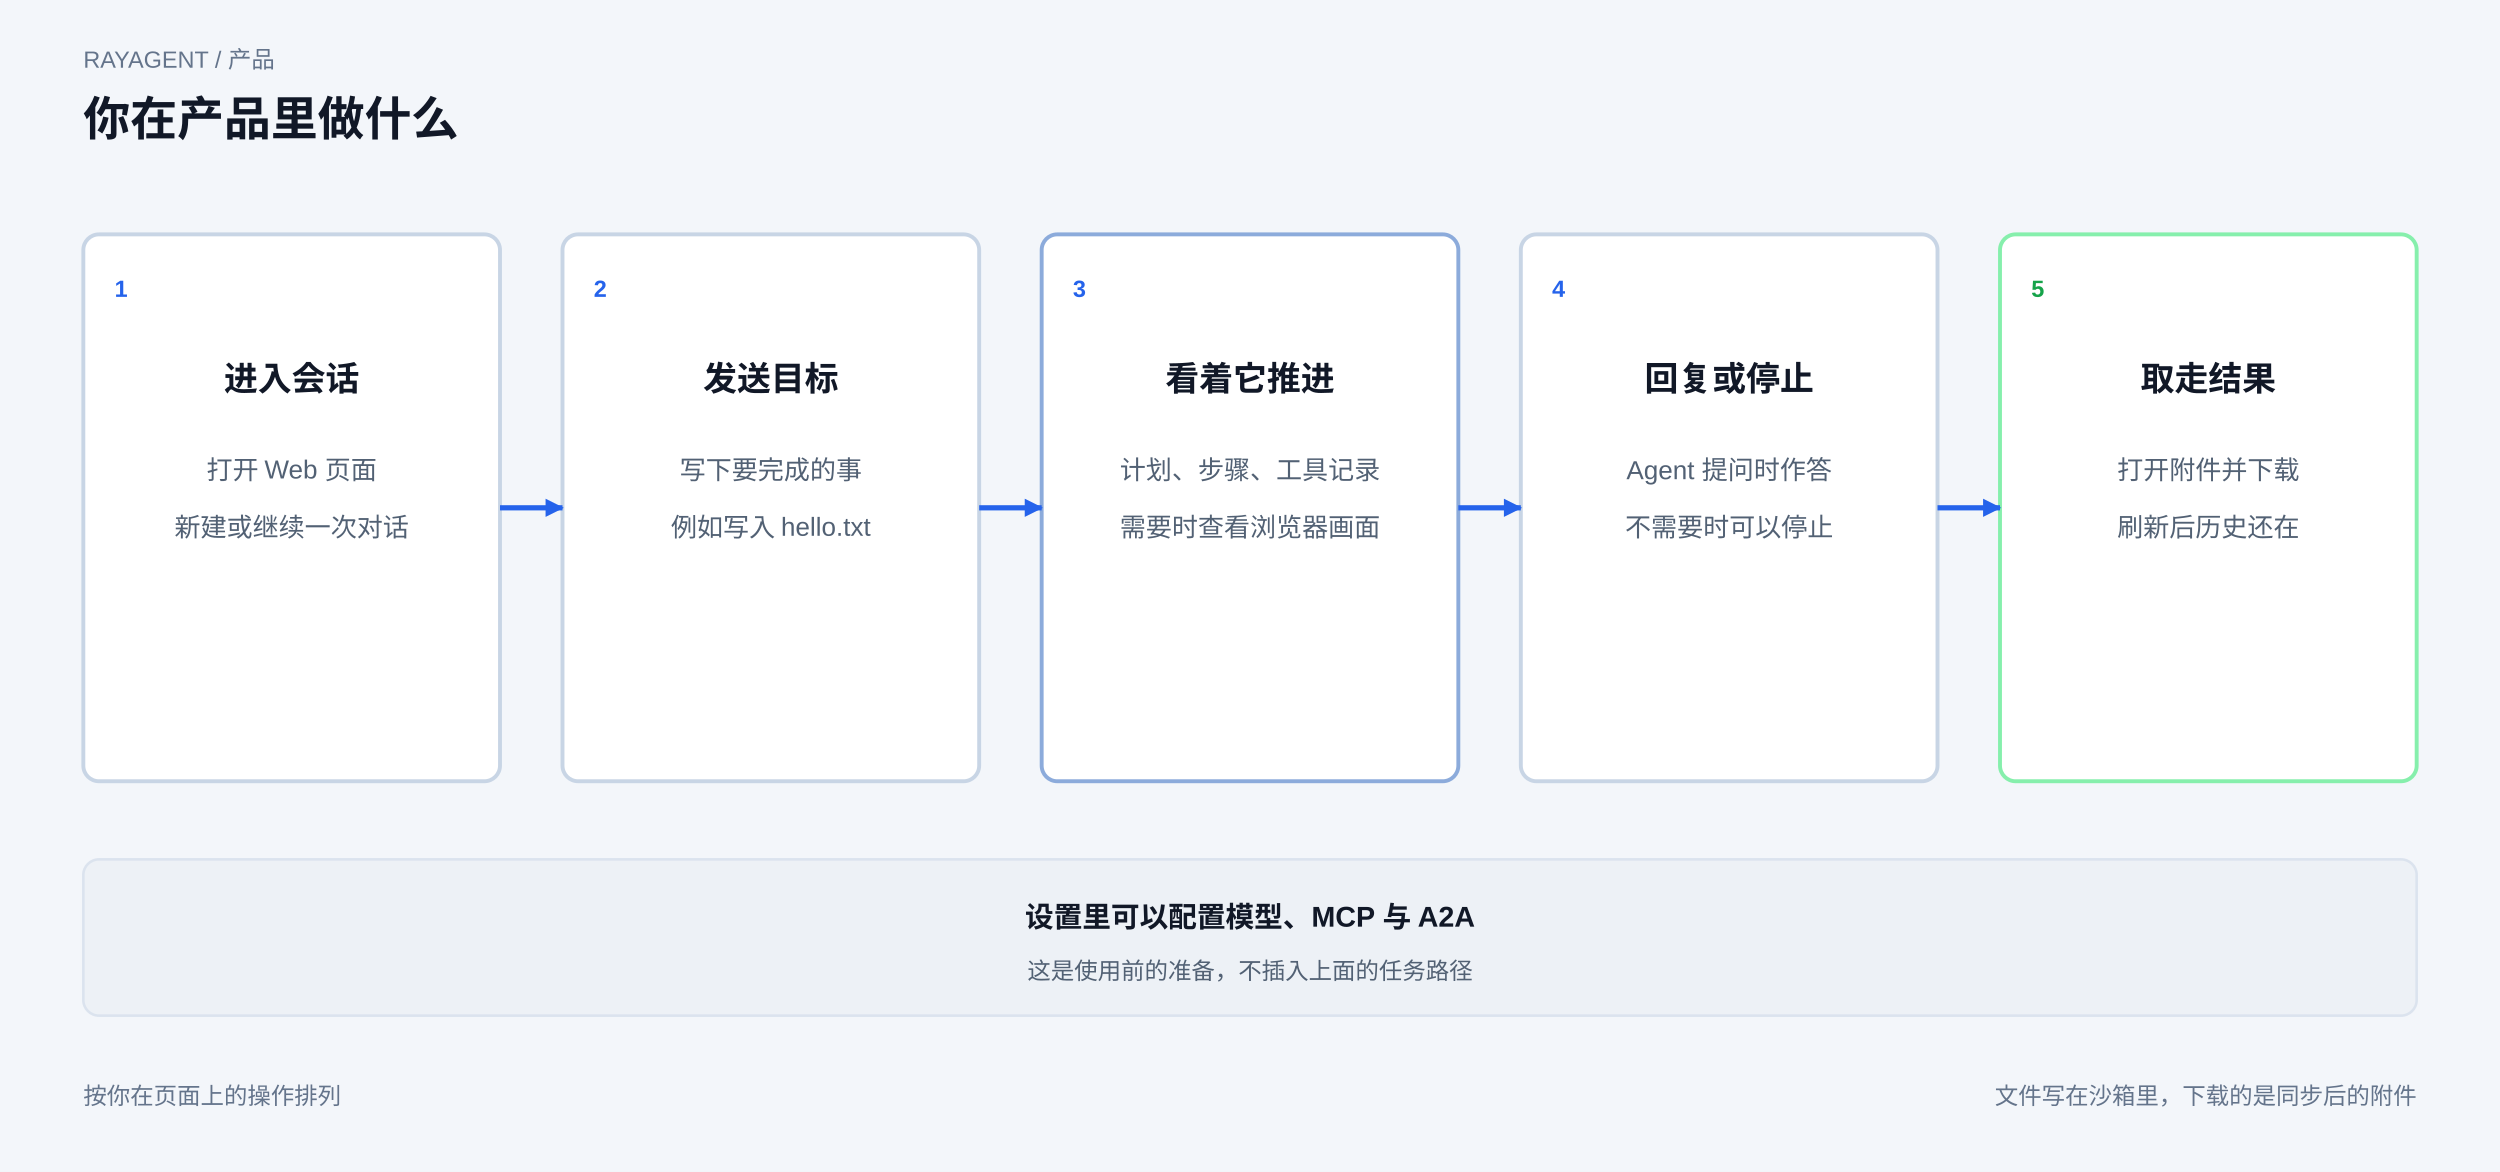
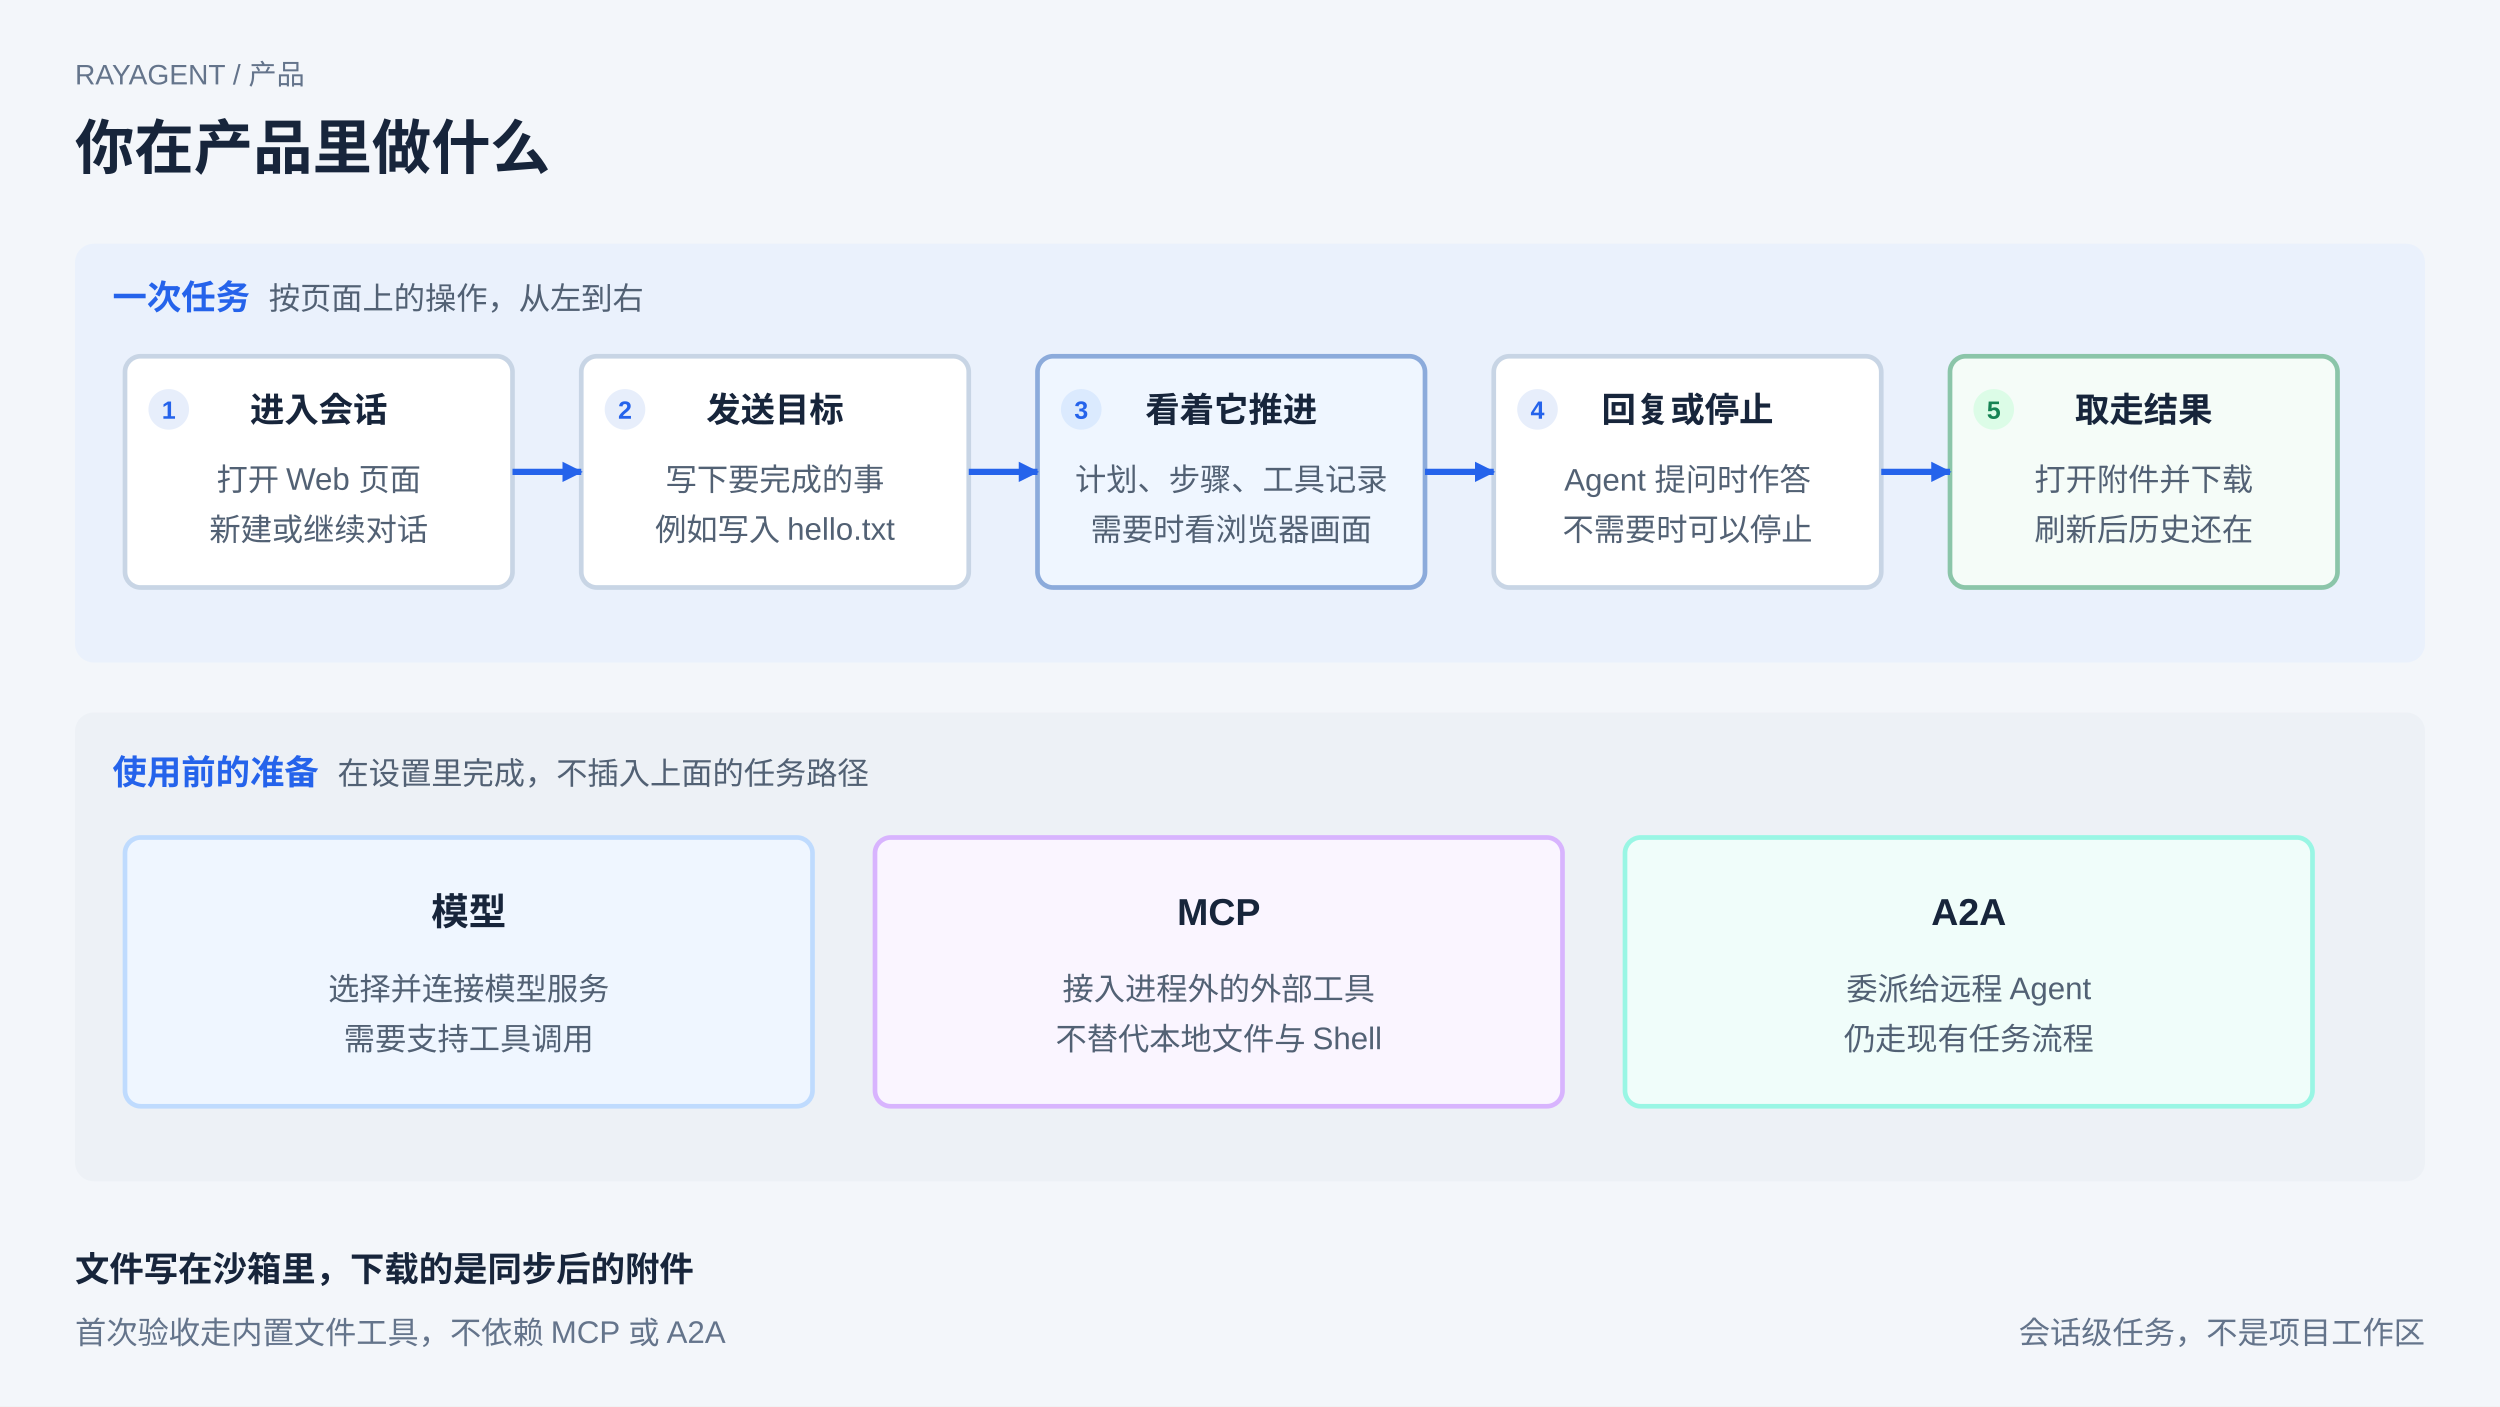
- <svg xmlns="http://www.w3.org/2000/svg" width="1920" height="900" viewBox="0 0 1920 900" role="img" aria-labelledby="title desc">
+ <svg xmlns="http://www.w3.org/2000/svg" width="1600" height="900" viewBox="0 0 1600 900" role="img" aria-labelledby="title desc">
  <style>text{font-family:"Helvetica Neue",Arial,"PingFang SC","Microsoft YaHei",sans-serif}</style>
  <defs>
-     <marker id="blue" markerUnits="userSpaceOnUse" markerWidth="14" markerHeight="14" refX="13" refY="7" orient="auto">
-       <path d="M0 0 L14 7 L0 14 Z" fill="#2563eb" />
+     <marker id="blue" markerUnits="userSpaceOnUse" markerWidth="13" markerHeight="13" refX="12" refY="6.5" orient="auto">
+       <path d="M0 0 L13 6.5 L0 13 Z" fill="#2563eb" />
    </marker>
  </defs>
-   <rect data-graph-role="background" width="1920" height="900" fill="#f3f6fa" />
-   <text x="64" y="52" font-size="18" fill="#64748b" font-weight="400" text-anchor="start">RAYAGENT / 产品</text>
-   <text x="64" y="104" font-size="36" fill="#111827" font-weight="600" text-anchor="start">你在产品里做什么</text>
-   <rect id="step1" data-graph-role="node" x="64" y="180" width="320" height="420" rx="12" fill="#ffffff" stroke="#c8d5e5" stroke-width="3" />
-   <text x="88" y="228" font-size="18" fill="#2563eb" font-weight="600" text-anchor="start">1</text>
-   <text x="224" y="300" font-size="26" fill="#111827" font-weight="600" text-anchor="middle">进入会话</text>
-   <text x="224" y="368" font-size="20" fill="#526174" font-weight="400" text-anchor="middle">打开 Web 页面</text>
-   <text x="224" y="412" font-size="20" fill="#526174" font-weight="400" text-anchor="middle">新建或继续一次对话</text>
-   <rect id="step2" data-graph-role="node" x="432" y="180" width="320" height="420" rx="12" fill="#ffffff" stroke="#c8d5e5" stroke-width="3" />
-   <text x="456" y="228" font-size="18" fill="#2563eb" font-weight="600" text-anchor="start">2</text>
-   <text x="592" y="300" font-size="26" fill="#111827" font-weight="600" text-anchor="middle">发送目标</text>
-   <text x="592" y="368" font-size="20" fill="#526174" font-weight="400" text-anchor="middle">写下要完成的事</text>
-   <text x="592" y="412" font-size="20" fill="#526174" font-weight="400" text-anchor="middle">例如写入 hello.txt</text>
-   <rect id="step3" data-graph-role="node" x="800" y="180" width="320" height="420" rx="12" fill="#ffffff" stroke="#8cabdb" stroke-width="3" />
-   <text x="824" y="228" font-size="18" fill="#2563eb" font-weight="600" text-anchor="start">3</text>
-   <text x="960" y="300" font-size="26" fill="#111827" font-weight="600" text-anchor="middle">看着它推进</text>
-   <text x="960" y="368" font-size="20" fill="#526174" font-weight="400" text-anchor="middle">计划、步骤、工具记录</text>
-   <text x="960" y="412" font-size="20" fill="#526174" font-weight="400" text-anchor="middle">需要时查看浏览器画面</text>
-   <rect id="step4" data-graph-role="node" x="1168" y="180" width="320" height="420" rx="12" fill="#ffffff" stroke="#c8d5e5" stroke-width="3" />
-   <text x="1192" y="228" font-size="18" fill="#2563eb" font-weight="600" text-anchor="start">4</text>
-   <text x="1328" y="300" font-size="26" fill="#111827" font-weight="600" text-anchor="middle">回复或停止</text>
-   <text x="1328" y="368" font-size="20" fill="#526174" font-weight="400" text-anchor="middle">Agent 提问时作答</text>
-   <text x="1328" y="412" font-size="20" fill="#526174" font-weight="400" text-anchor="middle">不需要时可以停止</text>
-   <rect id="step5" data-graph-role="node" x="1536" y="180" width="320" height="420" rx="12" fill="#ffffff" stroke="#86efac" stroke-width="3" />
-   <text x="1560" y="228" font-size="18" fill="#16a34a" font-weight="600" text-anchor="start">5</text>
-   <text x="1696" y="300" font-size="26" fill="#111827" font-weight="600" text-anchor="middle">取走结果</text>
-   <text x="1696" y="368" font-size="20" fill="#526174" font-weight="400" text-anchor="middle">打开附件并下载</text>
-   <text x="1696" y="412" font-size="20" fill="#526174" font-weight="400" text-anchor="middle">刷新后历史还在</text>
-   <path data-graph-role="edge" id="e12" d="M384 390 H432" fill="none" stroke="#2563eb" stroke-width="4" marker-end="url(#blue)" />
-   <path data-graph-role="edge" id="e23" d="M752 390 H800" fill="none" stroke="#2563eb" stroke-width="4" marker-end="url(#blue)" />
-   <path data-graph-role="edge" id="e34" d="M1120 390 H1168" fill="none" stroke="#2563eb" stroke-width="4" marker-end="url(#blue)" />
-   <path data-graph-role="edge" id="e45" d="M1488 390 H1536" fill="none" stroke="#2563eb" stroke-width="4" marker-end="url(#blue)" />
-   <rect data-graph-role="node" x="64" y="660" width="1792" height="120" rx="12" fill="#edf1f6" stroke="#dbe3ee" stroke-width="2" />
-   <text x="960" y="712" font-size="22" fill="#111827" font-weight="600" text-anchor="middle">设置里可以配置模型、MCP 与 A2A</text>
-   <text x="960" y="752" font-size="18" fill="#526174" font-weight="400" text-anchor="middle">这是使用前的准备，不插入上面的任务路径</text>
-   <text x="64" y="848" font-size="18" fill="#64748b" font-weight="400" text-anchor="start">按你在页面上的操作排列</text>
-   <text x="1856" y="848" font-size="18" fill="#64748b" font-weight="400" text-anchor="end">文件写在沙箱里，下载的是同步后的附件</text>
+   <rect data-graph-role="background" width="1600" height="900" fill="#f3f6fa" />
+   <text x="48" y="54" font-size="18" fill="#64748b" font-weight="400" text-anchor="start">RAYAGENT / 产品</text>
+   <text x="48" y="108" font-size="38" fill="#17253b" font-weight="600" text-anchor="start">你在产品里做什么</text>
+   <rect data-graph-role="container" x="48" y="156" width="1504" height="268" rx="12" fill="#eaf1fc" />
+   <text x="72" y="198" font-size="22" fill="#2563eb" font-weight="600" text-anchor="start">一次任务</text>
+   <text x="172" y="198" font-size="20" fill="#526174" font-weight="400" text-anchor="start">按页面上的操作，从左到右</text>
+   <rect id="p1" data-graph-role="node" x="80" y="228" width="248" height="148" rx="10" fill="#ffffff" stroke="#c8d5e5" stroke-width="3" />
+   <circle cx="108" cy="262" r="13" fill="#e7eefb" />
+   <text x="108" y="268" font-size="16" fill="#2563eb" font-weight="600" text-anchor="middle">1</text>
+   <text x="204" y="270" font-size="22" fill="#17253b" font-weight="600" text-anchor="middle">进入会话</text>
+   <text x="204" y="314" font-size="20" fill="#526174" font-weight="400" text-anchor="middle">打开 Web 页面</text>
+   <text x="204" y="346" font-size="20" fill="#526174" font-weight="400" text-anchor="middle">新建或继续对话</text>
+   <rect id="p2" data-graph-role="node" x="372" y="228" width="248" height="148" rx="10" fill="#ffffff" stroke="#c8d5e5" stroke-width="3" />
+   <circle cx="400" cy="262" r="13" fill="#e7eefb" />
+   <text x="400" y="268" font-size="16" fill="#2563eb" font-weight="600" text-anchor="middle">2</text>
+   <text x="496" y="270" font-size="22" fill="#17253b" font-weight="600" text-anchor="middle">发送目标</text>
+   <text x="496" y="314" font-size="20" fill="#526174" font-weight="400" text-anchor="middle">写下要完成的事</text>
+   <text x="496" y="346" font-size="20" fill="#526174" font-weight="400" text-anchor="middle">例如写入 hello.txt</text>
+   <rect id="p3" data-graph-role="node" x="664" y="228" width="248" height="148" rx="10" fill="#eff6ff" stroke="#8cabdb" stroke-width="3" />
+   <circle cx="692" cy="262" r="13" fill="#dbeafe" />
+   <text x="692" y="268" font-size="16" fill="#2563eb" font-weight="600" text-anchor="middle">3</text>
+   <text x="788" y="270" font-size="22" fill="#17253b" font-weight="600" text-anchor="middle">看着它推进</text>
+   <text x="788" y="314" font-size="20" fill="#526174" font-weight="400" text-anchor="middle">计划、步骤、工具记录</text>
+   <text x="788" y="346" font-size="20" fill="#526174" font-weight="400" text-anchor="middle">需要时看浏览器画面</text>
+   <rect id="p4" data-graph-role="node" x="956" y="228" width="248" height="148" rx="10" fill="#ffffff" stroke="#c8d5e5" stroke-width="3" />
+   <circle cx="984" cy="262" r="13" fill="#e7eefb" />
+   <text x="984" y="268" font-size="16" fill="#2563eb" font-weight="600" text-anchor="middle">4</text>
+   <text x="1080" y="270" font-size="22" fill="#17253b" font-weight="600" text-anchor="middle">回复或停止</text>
+   <text x="1080" y="314" font-size="20" fill="#526174" font-weight="400" text-anchor="middle">Agent 提问时作答</text>
+   <text x="1080" y="346" font-size="20" fill="#526174" font-weight="400" text-anchor="middle">不需要时可以停止</text>
+   <rect id="p5" data-graph-role="node" x="1248" y="228" width="248" height="148" rx="10" fill="#f5fcf8" stroke="#8bc5a9" stroke-width="3" />
+   <circle cx="1276" cy="262" r="13" fill="#dcfce7" />
+   <text x="1276" y="268" font-size="16" fill="#168354" font-weight="600" text-anchor="middle">5</text>
+   <text x="1372" y="270" font-size="22" fill="#17253b" font-weight="600" text-anchor="middle">取走结果</text>
+   <text x="1372" y="314" font-size="20" fill="#526174" font-weight="400" text-anchor="middle">打开附件并下载</text>
+   <text x="1372" y="346" font-size="20" fill="#526174" font-weight="400" text-anchor="middle">刷新后历史还在</text>
+   <path data-graph-role="edge" id="pe12" d="M328 302 H372" fill="none" stroke="#2563eb" stroke-width="4" marker-end="url(#blue)" />
+   <path data-graph-role="edge" id="pe23" d="M620 302 H664" fill="none" stroke="#2563eb" stroke-width="4" marker-end="url(#blue)" />
+   <path data-graph-role="edge" id="pe34" d="M912 302 H956" fill="none" stroke="#2563eb" stroke-width="4" marker-end="url(#blue)" />
+   <path data-graph-role="edge" id="pe45" d="M1204 302 H1248" fill="none" stroke="#2563eb" stroke-width="4" marker-end="url(#blue)" />
+   <rect data-graph-role="container" x="48" y="456" width="1504" height="300" rx="12" fill="#edf1f6" />
+   <text x="72" y="502" font-size="22" fill="#2563eb" font-weight="600" text-anchor="start">使用前的准备</text>
+   <text x="216" y="502" font-size="20" fill="#526174" font-weight="400" text-anchor="start">在设置里完成，不插入上面的任务路径</text>
+   <rect id="s1" data-graph-role="node" x="80" y="536" width="440" height="172" rx="10" fill="#eff6ff" stroke="#bfdbfe" stroke-width="3" />
+   <text x="300" y="592" font-size="24" fill="#17253b" font-weight="600" text-anchor="middle">模型</text>
+   <text x="300" y="640" font-size="20" fill="#526174" font-weight="400" text-anchor="middle">选择并连接模型服务</text>
+   <text x="300" y="672" font-size="20" fill="#526174" font-weight="400" text-anchor="middle">需要支持工具调用</text>
+   <rect id="s2" data-graph-role="node" x="560" y="536" width="440" height="172" rx="10" fill="#faf5ff" stroke="#d8b4fe" stroke-width="3" />
+   <text x="780" y="592" font-size="24" fill="#17253b" font-weight="600" text-anchor="middle">MCP</text>
+   <text x="780" y="640" font-size="20" fill="#526174" font-weight="400" text-anchor="middle">接入进程外的外部工具</text>
+   <text x="780" y="672" font-size="20" fill="#526174" font-weight="400" text-anchor="middle">不替代本地文件与 Shell</text>
+   <rect id="s3" data-graph-role="node" x="1040" y="536" width="440" height="172" rx="10" fill="#f0fdfa" stroke="#99f6e4" stroke-width="3" />
+   <text x="1260" y="592" font-size="24" fill="#17253b" font-weight="600" text-anchor="middle">A2A</text>
+   <text x="1260" y="640" font-size="20" fill="#526174" font-weight="400" text-anchor="middle">委派给远程 Agent</text>
+   <text x="1260" y="672" font-size="20" fill="#526174" font-weight="400" text-anchor="middle">仍走现有任务流程</text>
+   <text x="48" y="820" font-size="22" fill="#17253b" font-weight="600" text-anchor="start">文件写在沙箱里，下载的是同步后的附件</text>
+   <text x="48" y="860" font-size="20" fill="#64748b" font-weight="400" text-anchor="start">首次验收走内置文件工具，不依赖 MCP 或 A2A</text>
+   <text x="1552" y="860" font-size="20" fill="#64748b" font-weight="400" text-anchor="end">会话级任务，不是项目工作区</text>
</svg>
